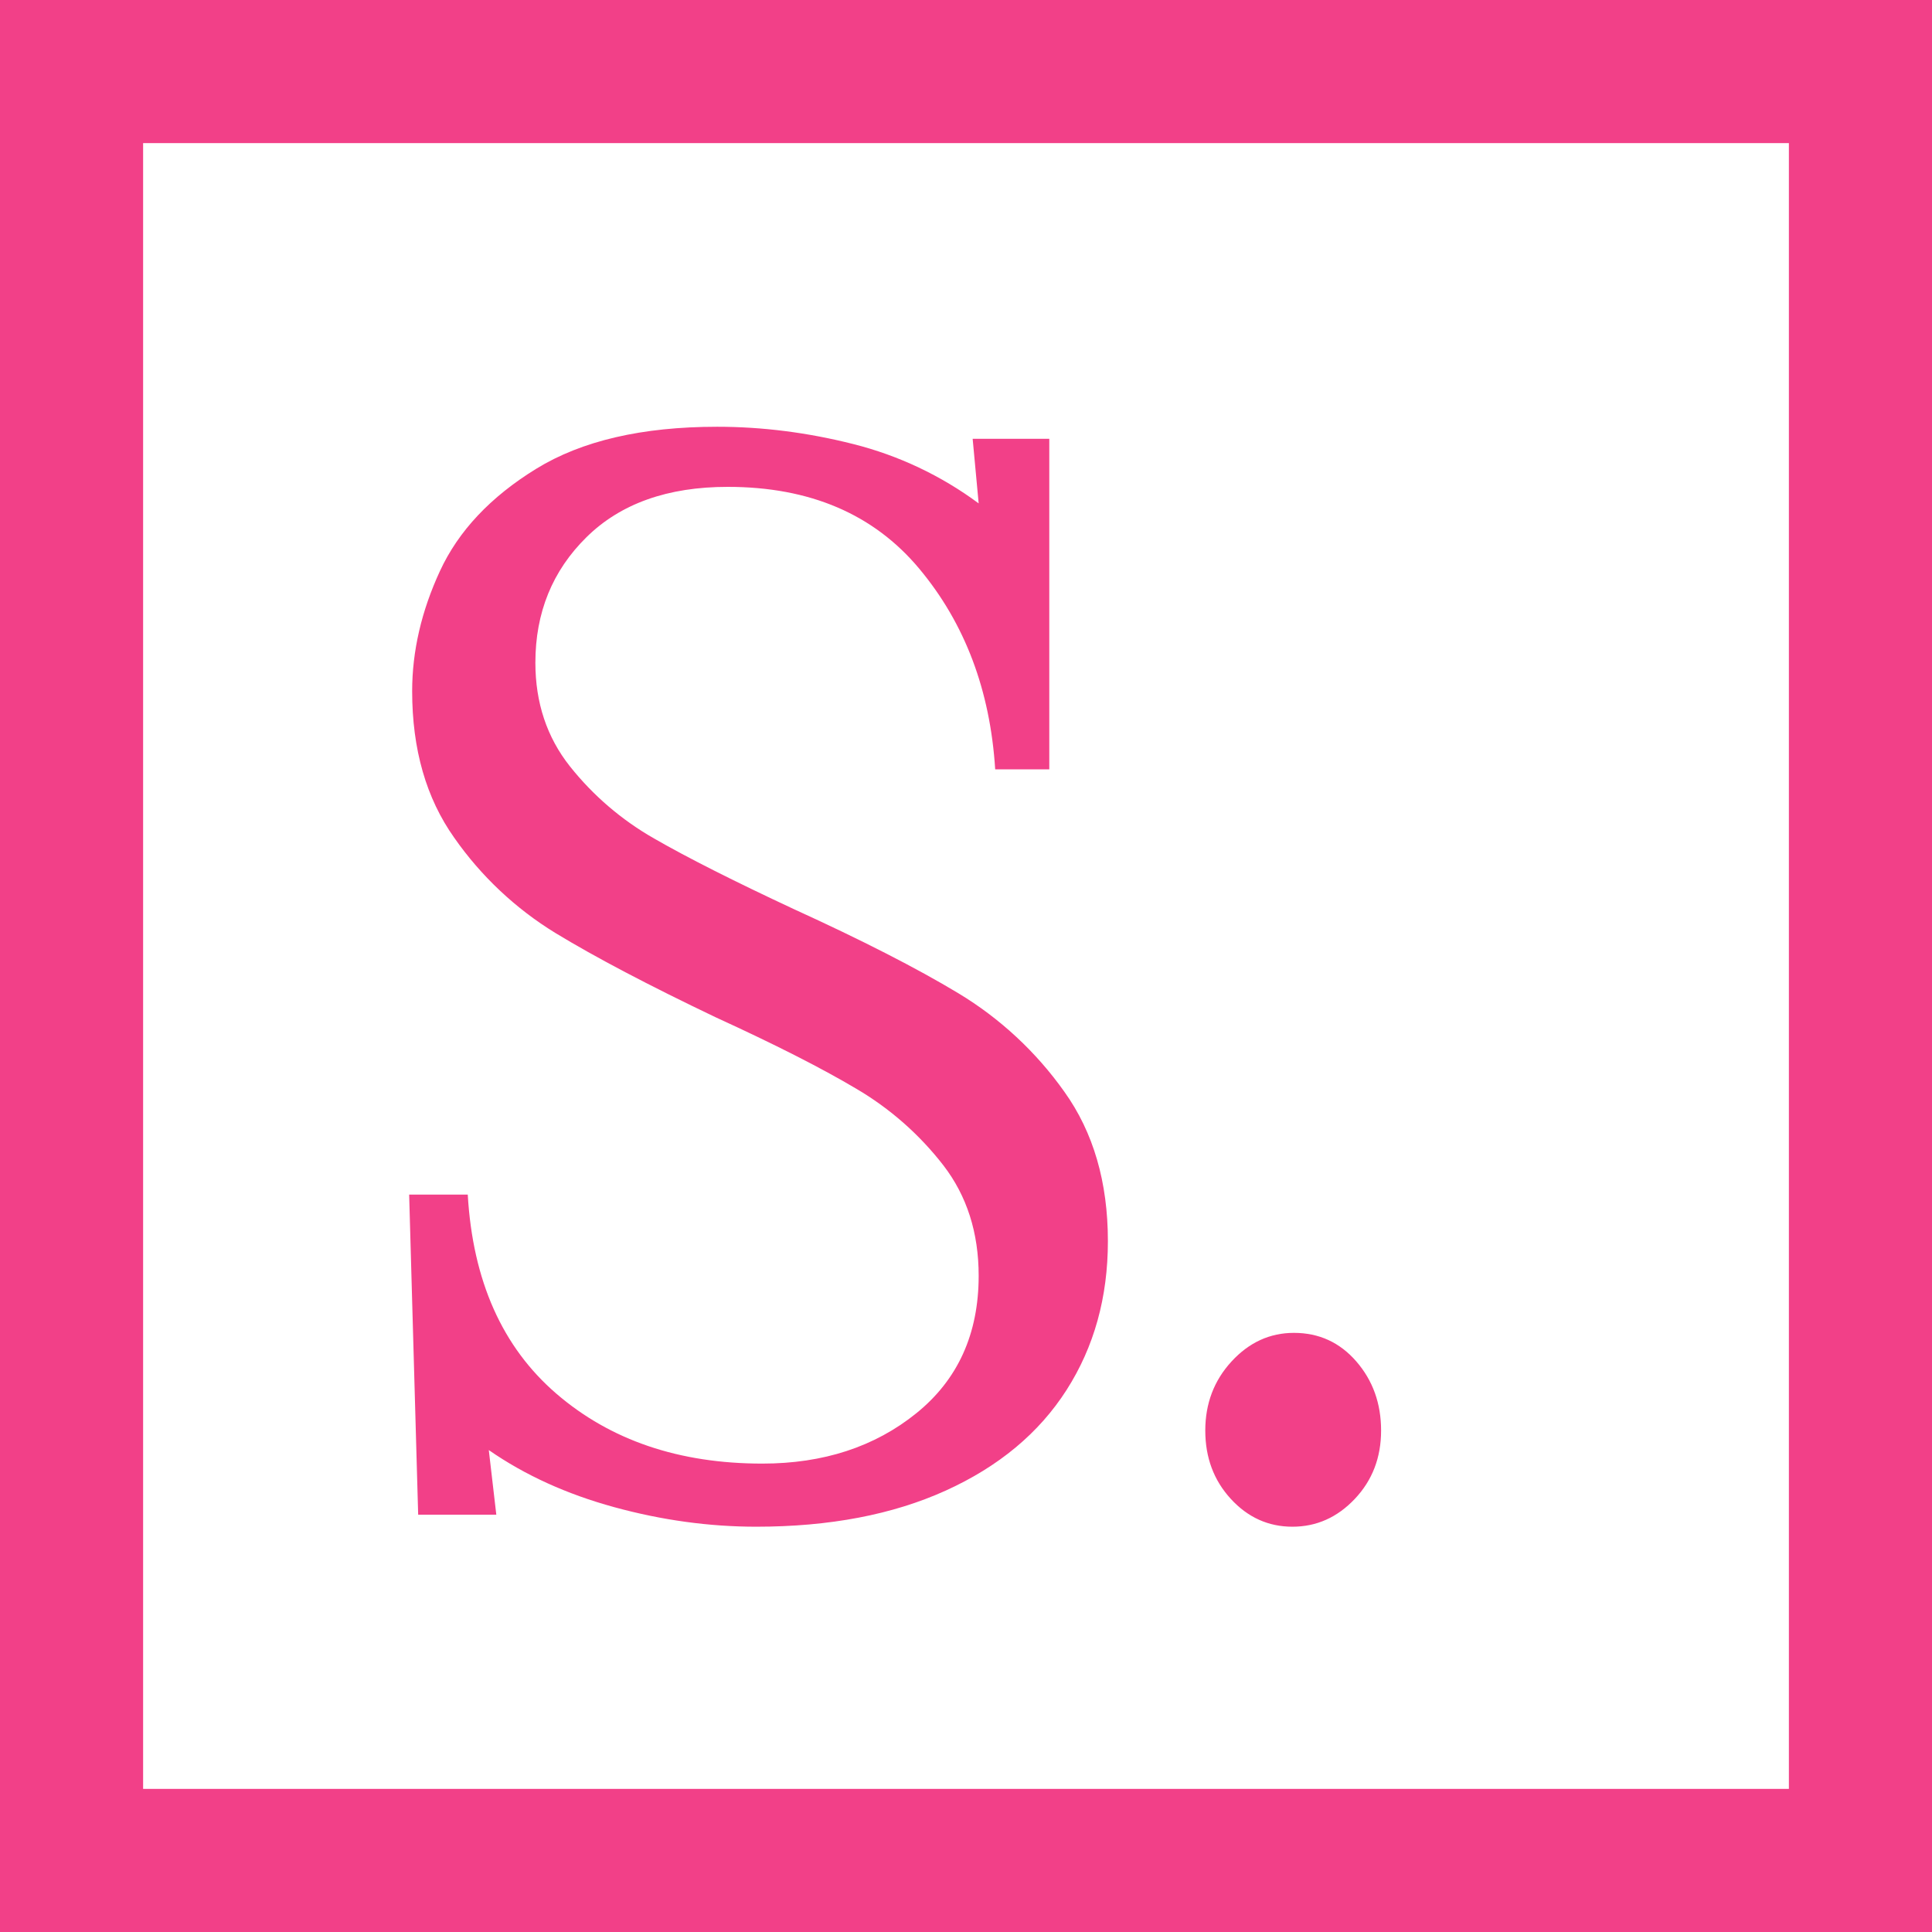
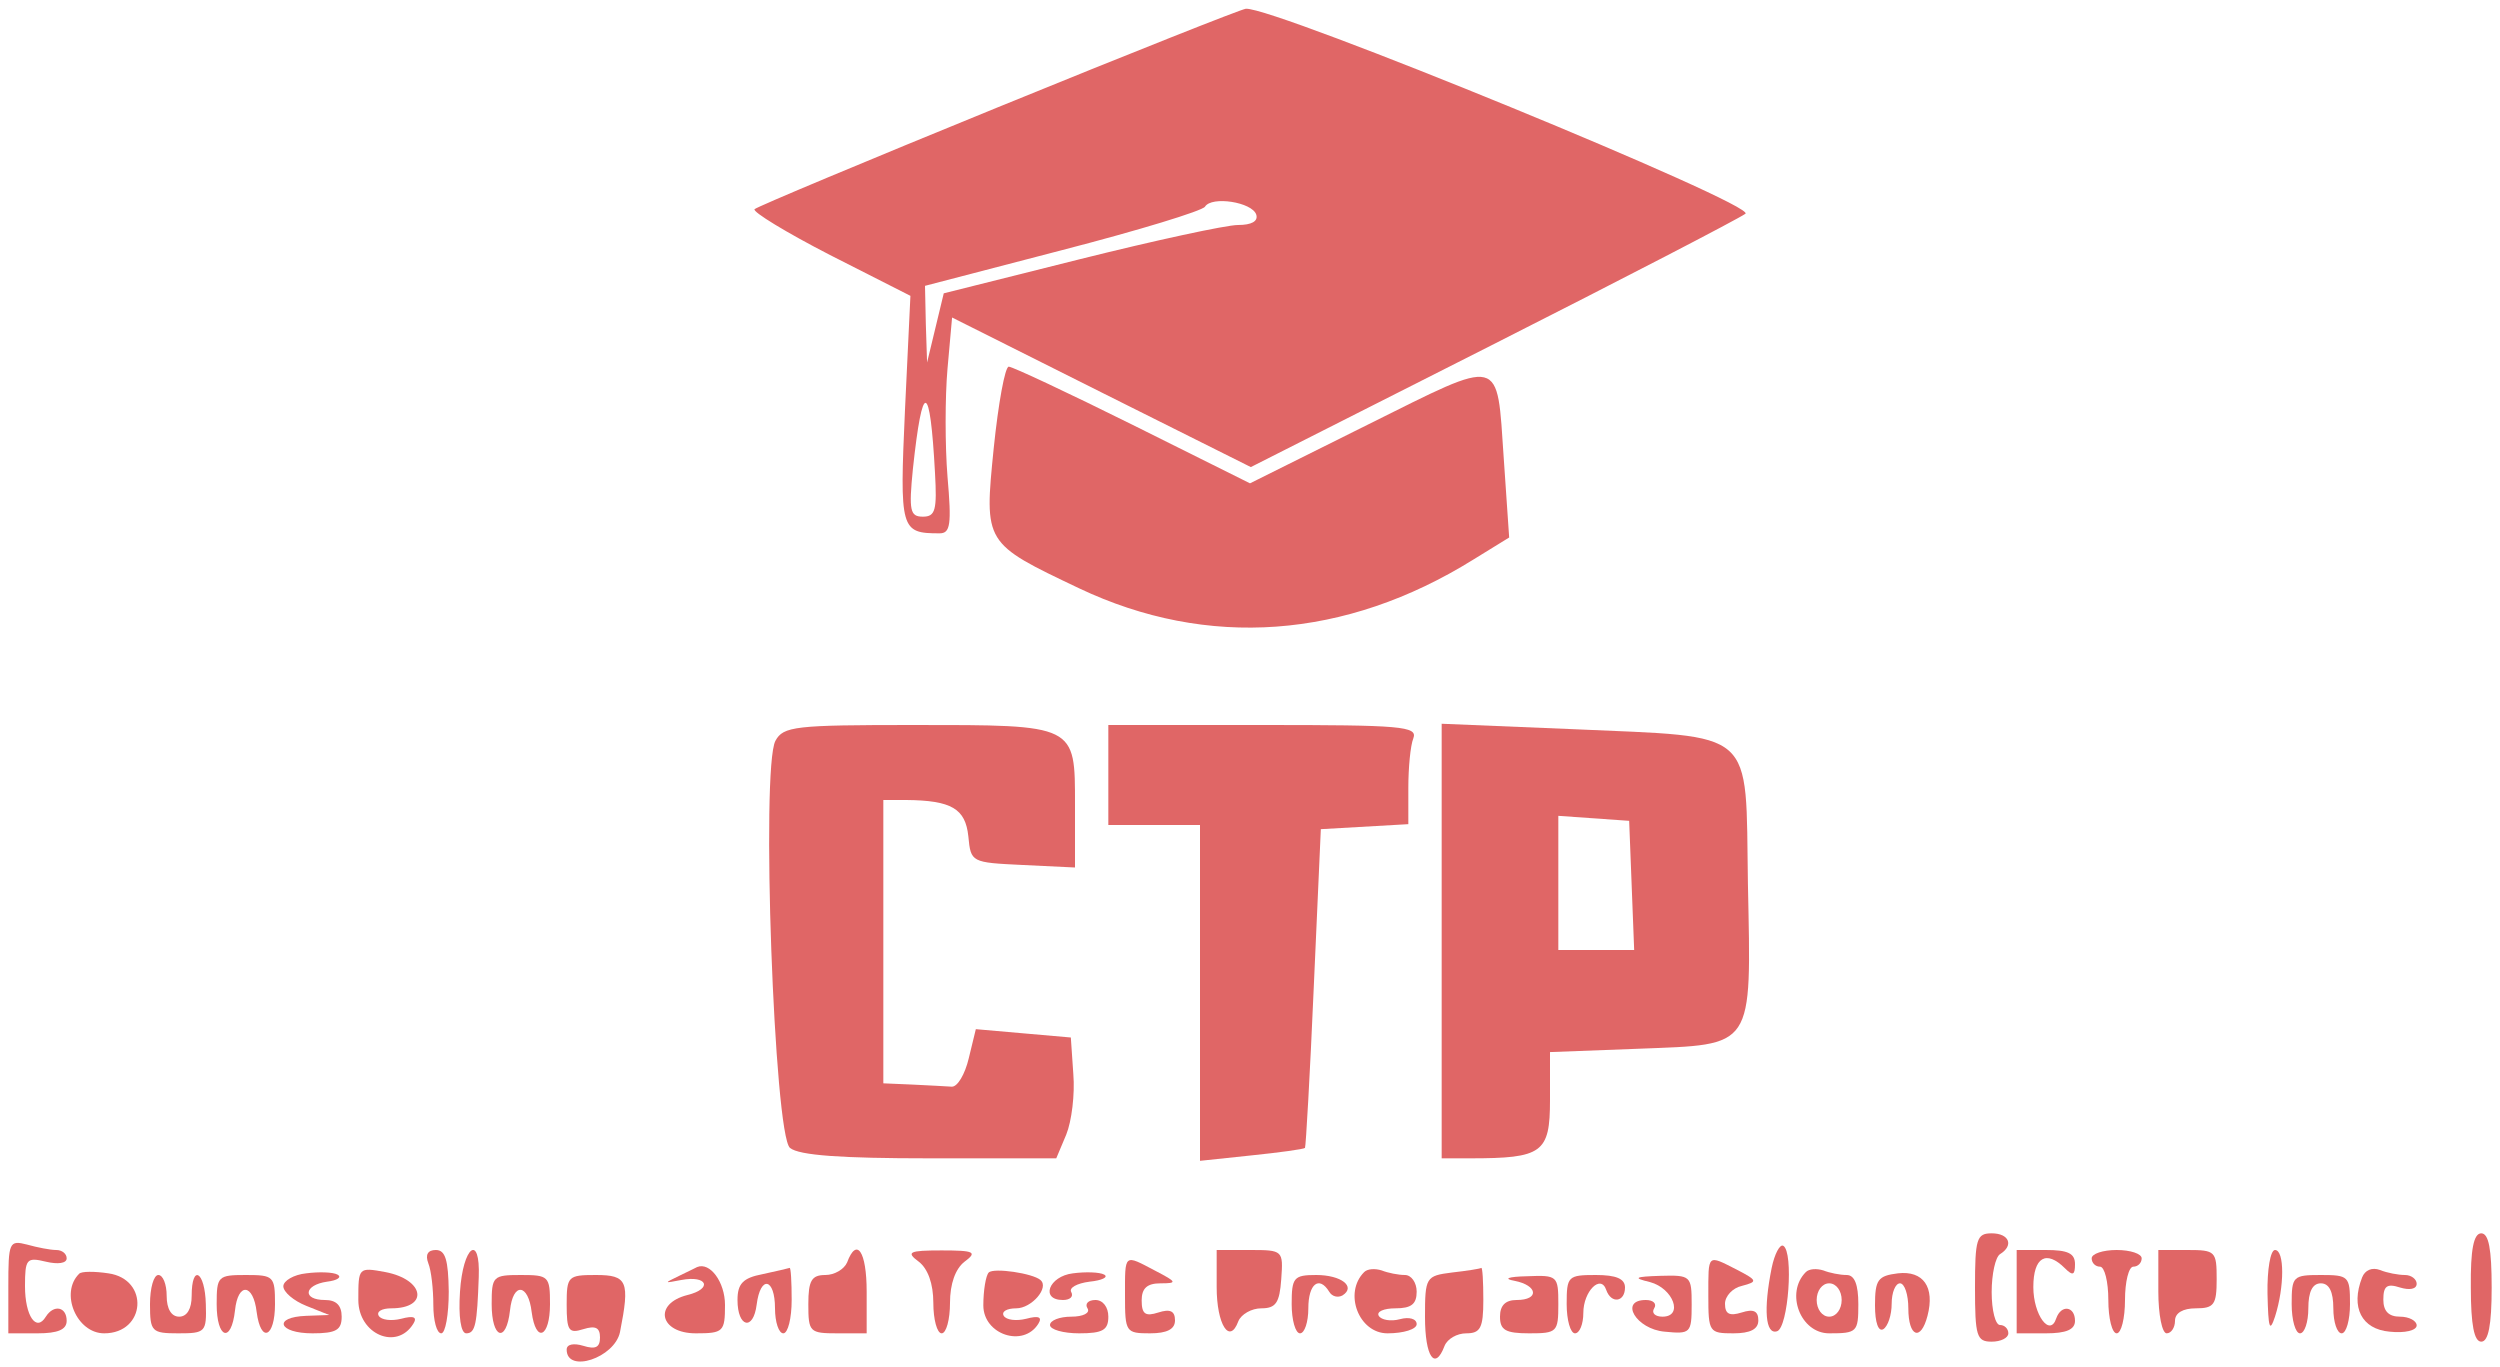
- <svg xmlns="http://www.w3.org/2000/svg" width="54" height="54">
-   <g fill="none" fill-rule="evenodd">
-     <path stroke="#f24088" stroke-width="4" d="M2 2h50v50H2z" />
-     <path fill="#f24088" d="M17.169 42.126c-1.33-.364-2.499-.896-3.507-1.596l.21 1.806h-2.184l-.252-8.946h1.638c.14 2.408.966 4.263 2.478 5.565 1.512 1.302 3.43 1.953 5.754 1.953 1.708 0 3.143-.469 4.305-1.407 1.162-.938 1.743-2.219 1.743-3.843 0-1.204-.329-2.233-.987-3.087a8.556 8.556 0 00-2.436-2.142c-.966-.574-2.275-1.239-3.927-1.995-1.876-.896-3.367-1.68-4.473-2.352a9.508 9.508 0 01-2.835-2.667c-.784-1.106-1.176-2.471-1.176-4.095 0-1.12.259-2.24.777-3.36.518-1.12 1.414-2.072 2.688-2.856 1.274-.784 2.961-1.176 5.061-1.176 1.26 0 2.527.161 3.801.483a9.982 9.982 0 013.507 1.659l-.168-1.806h2.142v9.24h-1.512c-.14-2.212-.847-4.081-2.121-5.607-1.274-1.526-3.059-2.289-5.355-2.289-1.68 0-2.996.469-3.948 1.407-.952.938-1.428 2.107-1.428 3.507 0 1.12.322 2.086.966 2.898a8.175 8.175 0 002.352 2.016c.924.532 2.226 1.19 3.906 1.974 1.904.868 3.437 1.652 4.599 2.352a9.894 9.894 0 012.961 2.751c.812 1.134 1.218 2.527 1.218 4.179 0 1.568-.385 2.954-1.155 4.158-.77 1.204-1.897 2.142-3.381 2.814-1.484.672-3.248 1.008-5.292 1.008-1.316 0-2.639-.182-3.969-.546zM34.402 41.895c-.476-.518-.714-1.155-.714-1.911s.245-1.4.735-1.932 1.071-.798 1.743-.798c.7 0 1.281.266 1.743.798.462.532.693 1.176.693 1.932s-.245 1.393-.735 1.911-1.071.777-1.743.777c-.672 0-1.246-.259-1.722-.777z" />
+ <svg xmlns="http://www.w3.org/2000/svg" version="1.0" width="300pt" height="164pt" viewBox="0 0 300 164" preserveAspectRatio="xMidYMid meet">
+   <g transform="translate(0,164) scale(0.05,-0.05)" fill="#e06666" stroke="none">
+     <path d="M2396 3023 c-316 -129 -579 -239 -585 -245 -6 -6 76 -56 181 -110 l193 -98 -13 -273 c-13 -289 -11 -297 83 -297 26 0 29 21 19 136 -6 74 -6 191 0 259 l11 123 359 -180 358 -179 577 292 c318 161 592 303 610 316 29 21 -1131 497 -1199 492 -11 -1 -278 -107 -594 -236z m619 -258 c5 -16 -11 -25 -44 -25 -28 0 -199 -37 -379 -82 l-327 -82 -20 -83 -20 -83 -3 92 -2 92 330 86 c182 47 336 94 342 104 16 26 113 11 123 -19z m-771 -620 c5 -89 1 -105 -29 -105 -31 0 -34 14 -24 115 23 214 41 211 53 -10z" />
+     <path d="M2385 2205 c-23 -230 -24 -228 205 -337 308 -146 639 -122 946 69 l86 53 -13 190 c-17 248 0 243 -326 81 l-283 -141 -281 140 c-155 77 -289 140 -298 140 -9 0 -25 -88 -36 -195z" />
+     <path d="M1861 1502 c-35 -66 -3 -946 35 -977 22 -18 123 -25 335 -25 l304 0 24 57 c13 32 21 97 17 145 l-6 88 -114 10 -114 10 -17 -70 c-9 -38 -27 -69 -41 -68 -13 1 -55 3 -94 5 l-70 3 0 340 0 340 55 0 c109 -1 142 -21 149 -87 6 -63 7 -63 131 -69 l125 -6 0 150 c0 194 4 192 -388 192 -284 0 -312 -3 -331 -38z" />
+     <path d="M2660 1420 l0 -120 110 0 110 0 0 -403 0 -403 123 13 c68 7 126 15 129 18 2 3 12 176 21 385 l17 380 105 6 105 6 0 87 c0 48 5 102 12 119 11 29 -29 32 -360 32 l-372 0 0 -120z" />
+     <path d="M3460 1022 l0 -522 68 0 c174 0 192 13 192 140 l0 115 212 8 c280 11 271 -4 263 396 -6 377 24 351 -420 371 l-315 13 0 -521z m456 133 l6 -155 -91 0 -91 0 0 161 0 161 85 -6 85 -6 6 -155z" />
+     <path d="M4740 190 c0 -117 4 -130 40 -130 22 0 40 9 40 20 0 11 -9 20 -20 20 -11 0 -20 35 -20 79 0 43 9 84 20 91 34 21 22 50 -20 50 -36 0 -40 -13 -40 -130z" />
+     <path d="M5930 190 c0 -90 8 -130 25 -130 17 0 25 39 25 130 0 92 -7 130 -25 130 -18 0 -26 -38 -25 -130z" />
+     <path d="M20 192 l0 -112 70 0 c49 0 70 9 70 30 0 34 -31 40 -50 10 -23 -38 -50 2 -50 73 0 66 4 70 50 59 29 -7 50 -4 50 8 0 11 -11 20 -25 20 -14 0 -45 6 -70 13 -43 11 -45 6 -45 -101z" />
+     <path d="M4252 237 c-20 -100 -15 -161 13 -152 27 9 40 190 15 205 -8 5 -21 -19 -28 -53z" />
+     <path d="M1028 248 c7 -17 12 -62 12 -100 0 -37 8 -68 19 -68 10 0 18 45 18 100 -1 76 -8 100 -31 100 -19 0 -26 -11 -18 -32z" />
+     <path d="M1104 180 c-4 -60 2 -100 15 -100 22 0 26 22 30 135 4 106 -38 74 -45 -35z" />
+     <path d="M2033 250 c-7 -16 -30 -30 -52 -30 -33 0 -41 -13 -41 -70 0 -67 3 -70 70 -70 l70 0 0 100 c0 97 -24 132 -47 70z" />
+     <path d="M2205 252 c22 -17 35 -53 35 -99 0 -40 9 -73 20 -73 11 0 20 33 20 73 0 46 13 82 35 99 31 23 24 27 -55 27 -79 0 -86 -4 -55 -27z" />
+     <path d="M2920 191 c0 -90 31 -139 52 -82 7 17 32 31 55 31 35 0 44 13 48 70 5 69 4 70 -75 70 l-80 0 0 -89z" />
+     <path d="M4840 180 l0 -100 70 0 c49 0 70 9 70 30 0 35 -33 40 -45 6 -15 -46 -55 8 -55 75 0 72 31 90 76 45 19 -19 24 -16 24 10 0 26 -17 34 -70 34 l-70 0 0 -100z" />
+     <path d="M5020 260 c0 -11 9 -20 20 -20 11 0 20 -36 20 -80 0 -44 9 -80 20 -80 11 0 20 36 20 80 0 44 9 80 20 80 11 0 20 9 20 20 0 11 -27 20 -60 20 -33 0 -60 -9 -60 -20z" />
+     <path d="M5180 180 c0 -55 9 -100 20 -100 11 0 20 14 20 30 0 19 19 30 50 30 44 0 50 9 50 70 0 67 -3 70 -70 70 l-70 0 0 -100z" />
+     <path d="M5442 175 c2 -83 5 -94 18 -55 23 72 23 160 0 160 -11 0 -19 -47 -18 -105z" />
+     <path d="M2700 170 c0 -87 2 -90 60 -90 41 0 60 10 60 31 0 23 -12 28 -40 19 -31 -10 -40 -4 -40 29 0 29 13 41 45 41 41 0 40 3 -12 30 -76 40 -73 43 -73 -60z" />
+     <path d="M4100 170 c0 -87 2 -90 60 -90 41 0 60 10 60 31 0 23 -12 28 -40 19 -29 -9 -40 -4 -40 21 0 18 18 38 41 43 38 10 37 13 -13 39 -71 36 -68 39 -68 -63z" />
+     <path d="M190 223 c-47 -46 -6 -143 60 -143 100 0 109 130 10 144 -33 5 -65 5 -70 -1z" />
+     <path d="M735 224 c-30 -3 -55 -18 -55 -31 0 -14 25 -35 55 -47 l55 -22 -55 -2 c-81 -3 -67 -42 15 -42 57 0 70 8 70 40 0 27 -13 40 -40 40 -55 0 -51 36 5 44 25 3 36 11 25 17 -11 6 -45 7 -75 3z" />
+     <path d="M860 160 c0 -82 92 -122 132 -57 10 16 1 20 -29 12 -24 -6 -48 -3 -54 7 -6 10 7 18 30 18 91 0 80 69 -14 87 -65 12 -65 11 -65 -67z" />
+     <path d="M1630 218 c-37 -18 -37 -18 5 -10 63 12 76 -21 15 -36 -83 -21 -67 -92 20 -92 66 0 70 4 70 68 0 55 -36 104 -67 91 -1 -1 -21 -10 -43 -21z" />
+     <path d="M1830 222 c-47 -9 -60 -23 -60 -62 0 -66 38 -75 46 -11 9 71 44 64 44 -9 0 -33 9 -60 20 -60 11 0 20 36 20 80 0 44 -2 79 -5 77 -3 -1 -32 -8 -65 -15z" />
+     <path d="M2373 226 c-7 -7 -13 -43 -13 -79 0 -70 96 -102 132 -44 10 16 1 20 -29 12 -24 -6 -48 -3 -54 7 -6 10 7 18 30 18 37 0 80 50 58 68 -18 16 -112 30 -124 18z" />
+     <path d="M2575 224 c-58 -7 -79 -64 -24 -64 17 0 26 8 20 19 -6 10 13 21 44 25 30 3 46 11 35 17 -11 6 -45 7 -75 3z" />
+     <path d="M3274 227 c-50 -50 -13 -147 56 -147 39 0 70 10 70 22 0 13 -18 18 -40 12 -22 -6 -45 -2 -51 8 -6 10 12 18 40 18 38 0 51 10 51 40 0 22 -13 40 -28 40 -16 0 -41 5 -56 11 -16 5 -34 4 -42 -4z" />
+     <path d="M3485 226 c-63 -8 -65 -11 -65 -107 0 -96 24 -130 47 -69 7 17 30 30 52 30 34 0 41 13 41 80 0 44 -2 79 -5 77 -3 -2 -34 -7 -70 -11z" />
+     <path d="M4334 227 c-50 -50 -13 -147 56 -147 67 0 70 3 70 70 0 47 -9 70 -28 70 -16 0 -41 5 -56 11 -16 5 -34 4 -42 -4z m86 -67 c0 -22 -13 -40 -30 -40 -17 0 -30 18 -30 40 0 22 13 40 30 40 17 0 30 -18 30 -40z" />
+     <path d="M4555 224 c-48 -6 -55 -15 -55 -77 0 -41 8 -64 20 -57 11 7 20 34 20 61 0 27 9 49 20 49 11 0 20 -27 20 -60 0 -69 30 -80 46 -18 18 69 -10 109 -71 102z" />
+     <path d="M5669 214 c-28 -72 -1 -124 66 -130 37 -4 65 3 65 15 0 11 -18 21 -40 21 -27 0 -40 13 -40 41 0 33 9 39 40 29 23 -7 40 -4 40 9 0 11 -13 21 -28 21 -16 0 -43 5 -60 12 -19 7 -36 0 -43 -18z" />
+     <path d="M360 150 c0 -66 4 -70 68 -70 65 0 68 3 66 70 -2 79 -34 98 -34 20 0 -31 -11 -50 -30 -50 -19 0 -30 19 -30 50 0 28 -9 50 -20 50 -11 0 -20 -31 -20 -70z" />
+     <path d="M520 150 c0 -83 35 -95 44 -15 7 68 44 65 52 -4 10 -76 44 -61 44 19 0 67 -3 70 -70 70 -67 0 -70 -3 -70 -70z" />
+     <path d="M1180 150 c0 -83 35 -95 44 -15 7 68 44 65 52 -4 10 -76 44 -61 44 19 0 67 -3 70 -70 70 -67 0 -70 -3 -70 -70z" />
+     <path d="M1360 149 c0 -63 5 -70 40 -59 29 9 40 4 40 -20 0 -24 -11 -29 -40 -20 -23 7 -40 4 -40 -9 0 -58 115 -20 128 42 24 122 18 137 -58 137 -67 0 -70 -3 -70 -71z" />
+     <path d="M3100 150 c0 -38 9 -70 20 -70 11 0 20 27 20 60 0 59 26 79 50 40 7 -12 21 -15 32 -9 33 21 -3 49 -63 49 -54 0 -59 -6 -59 -70z" />
+     <path d="M3635 206 c56 -11 60 -46 5 -46 -27 0 -40 -13 -40 -40 0 -32 13 -40 70 -40 67 0 70 3 70 70 0 68 -2 70 -75 67 -46 -1 -58 -6 -30 -11z" />
+     <path d="M3760 150 c0 -38 9 -70 20 -70 11 0 20 22 20 49 0 52 42 94 55 55 12 -34 45 -29 45 6 0 21 -21 30 -70 30 -67 0 -70 -3 -70 -70z" />
+     <path d="M3960 203 c56 -15 81 -83 30 -83 -18 0 -27 9 -20 20 7 11 -2 20 -20 20 -65 0 -23 -70 45 -76 62 -6 65 -4 65 65 0 69 -2 71 -75 69 -62 -2 -67 -5 -25 -15z" />
+     <path d="M5500 150 c0 -38 9 -70 20 -70 11 0 20 27 20 60 0 40 10 60 30 60 20 0 30 -20 30 -60 0 -33 9 -60 20 -60 11 0 20 32 20 70 0 67 -3 70 -70 70 -67 0 -70 -3 -70 -70z" />
+     <path d="M2610 140 c7 -11 -10 -20 -39 -20 -28 0 -51 -9 -51 -20 0 -11 32 -20 70 -20 57 0 70 8 70 40 0 23 -13 40 -31 40 -17 0 -26 -9 -19 -20z" />
  </g>
</svg>
